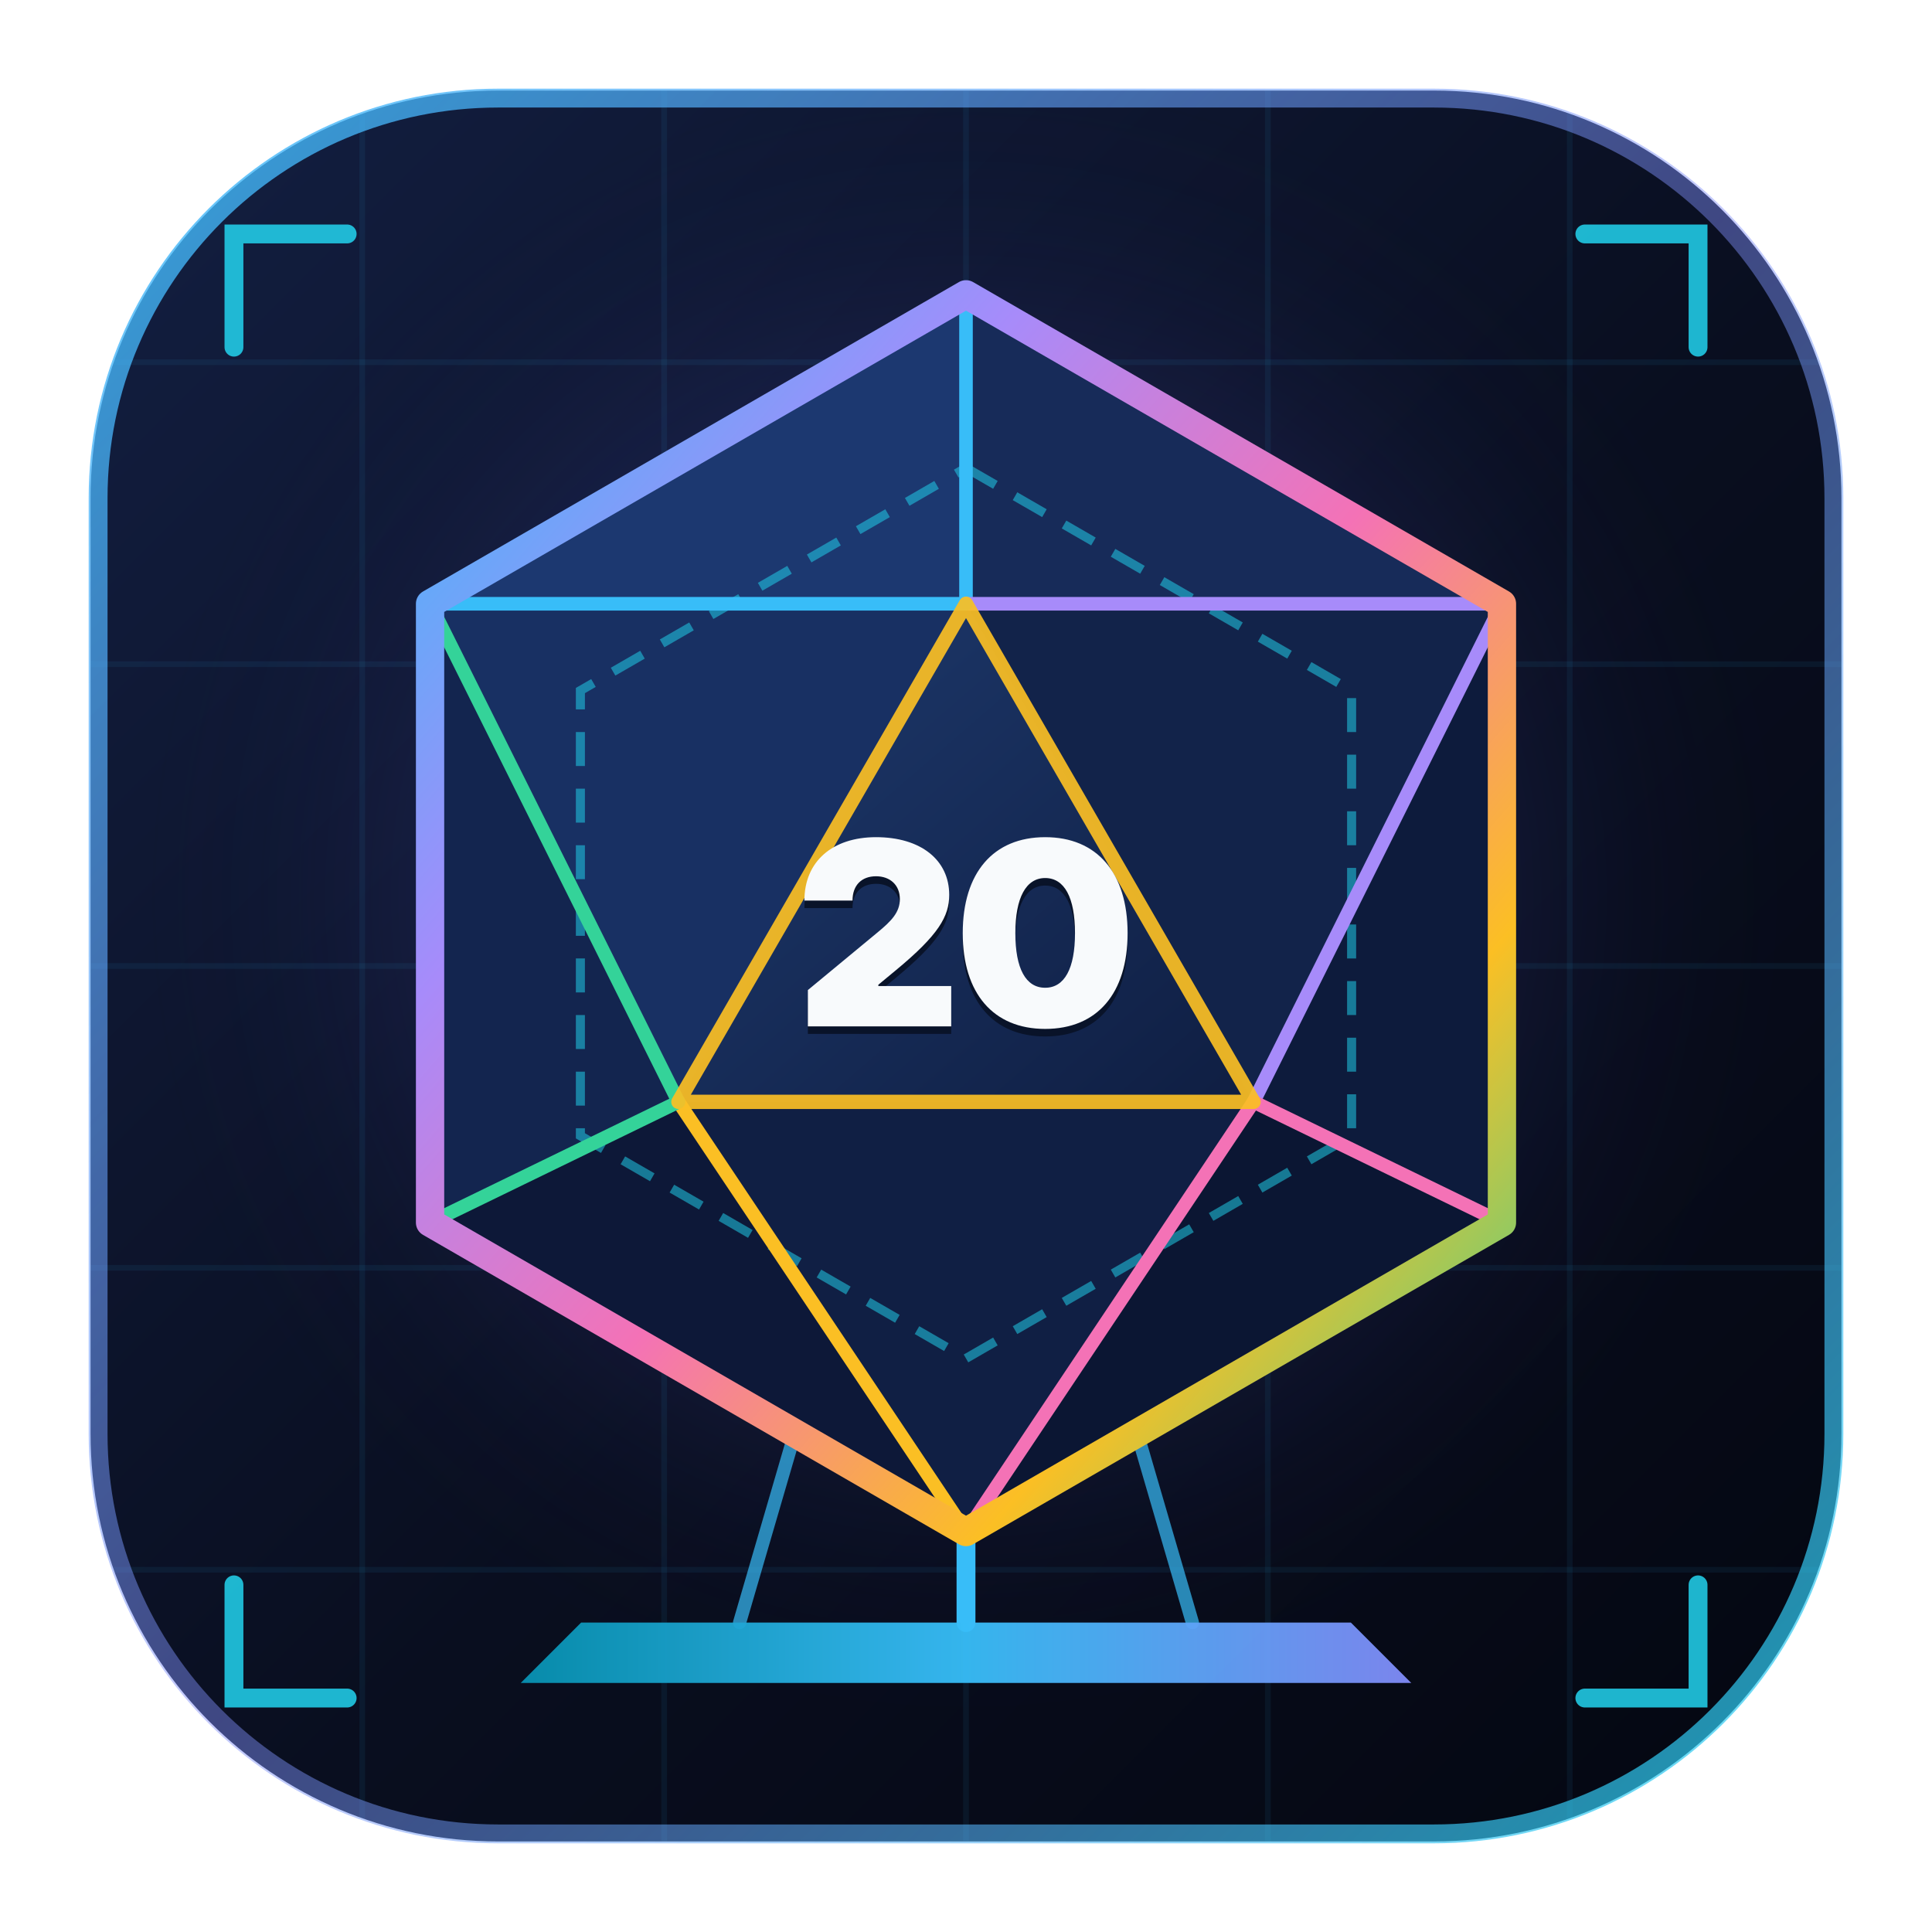
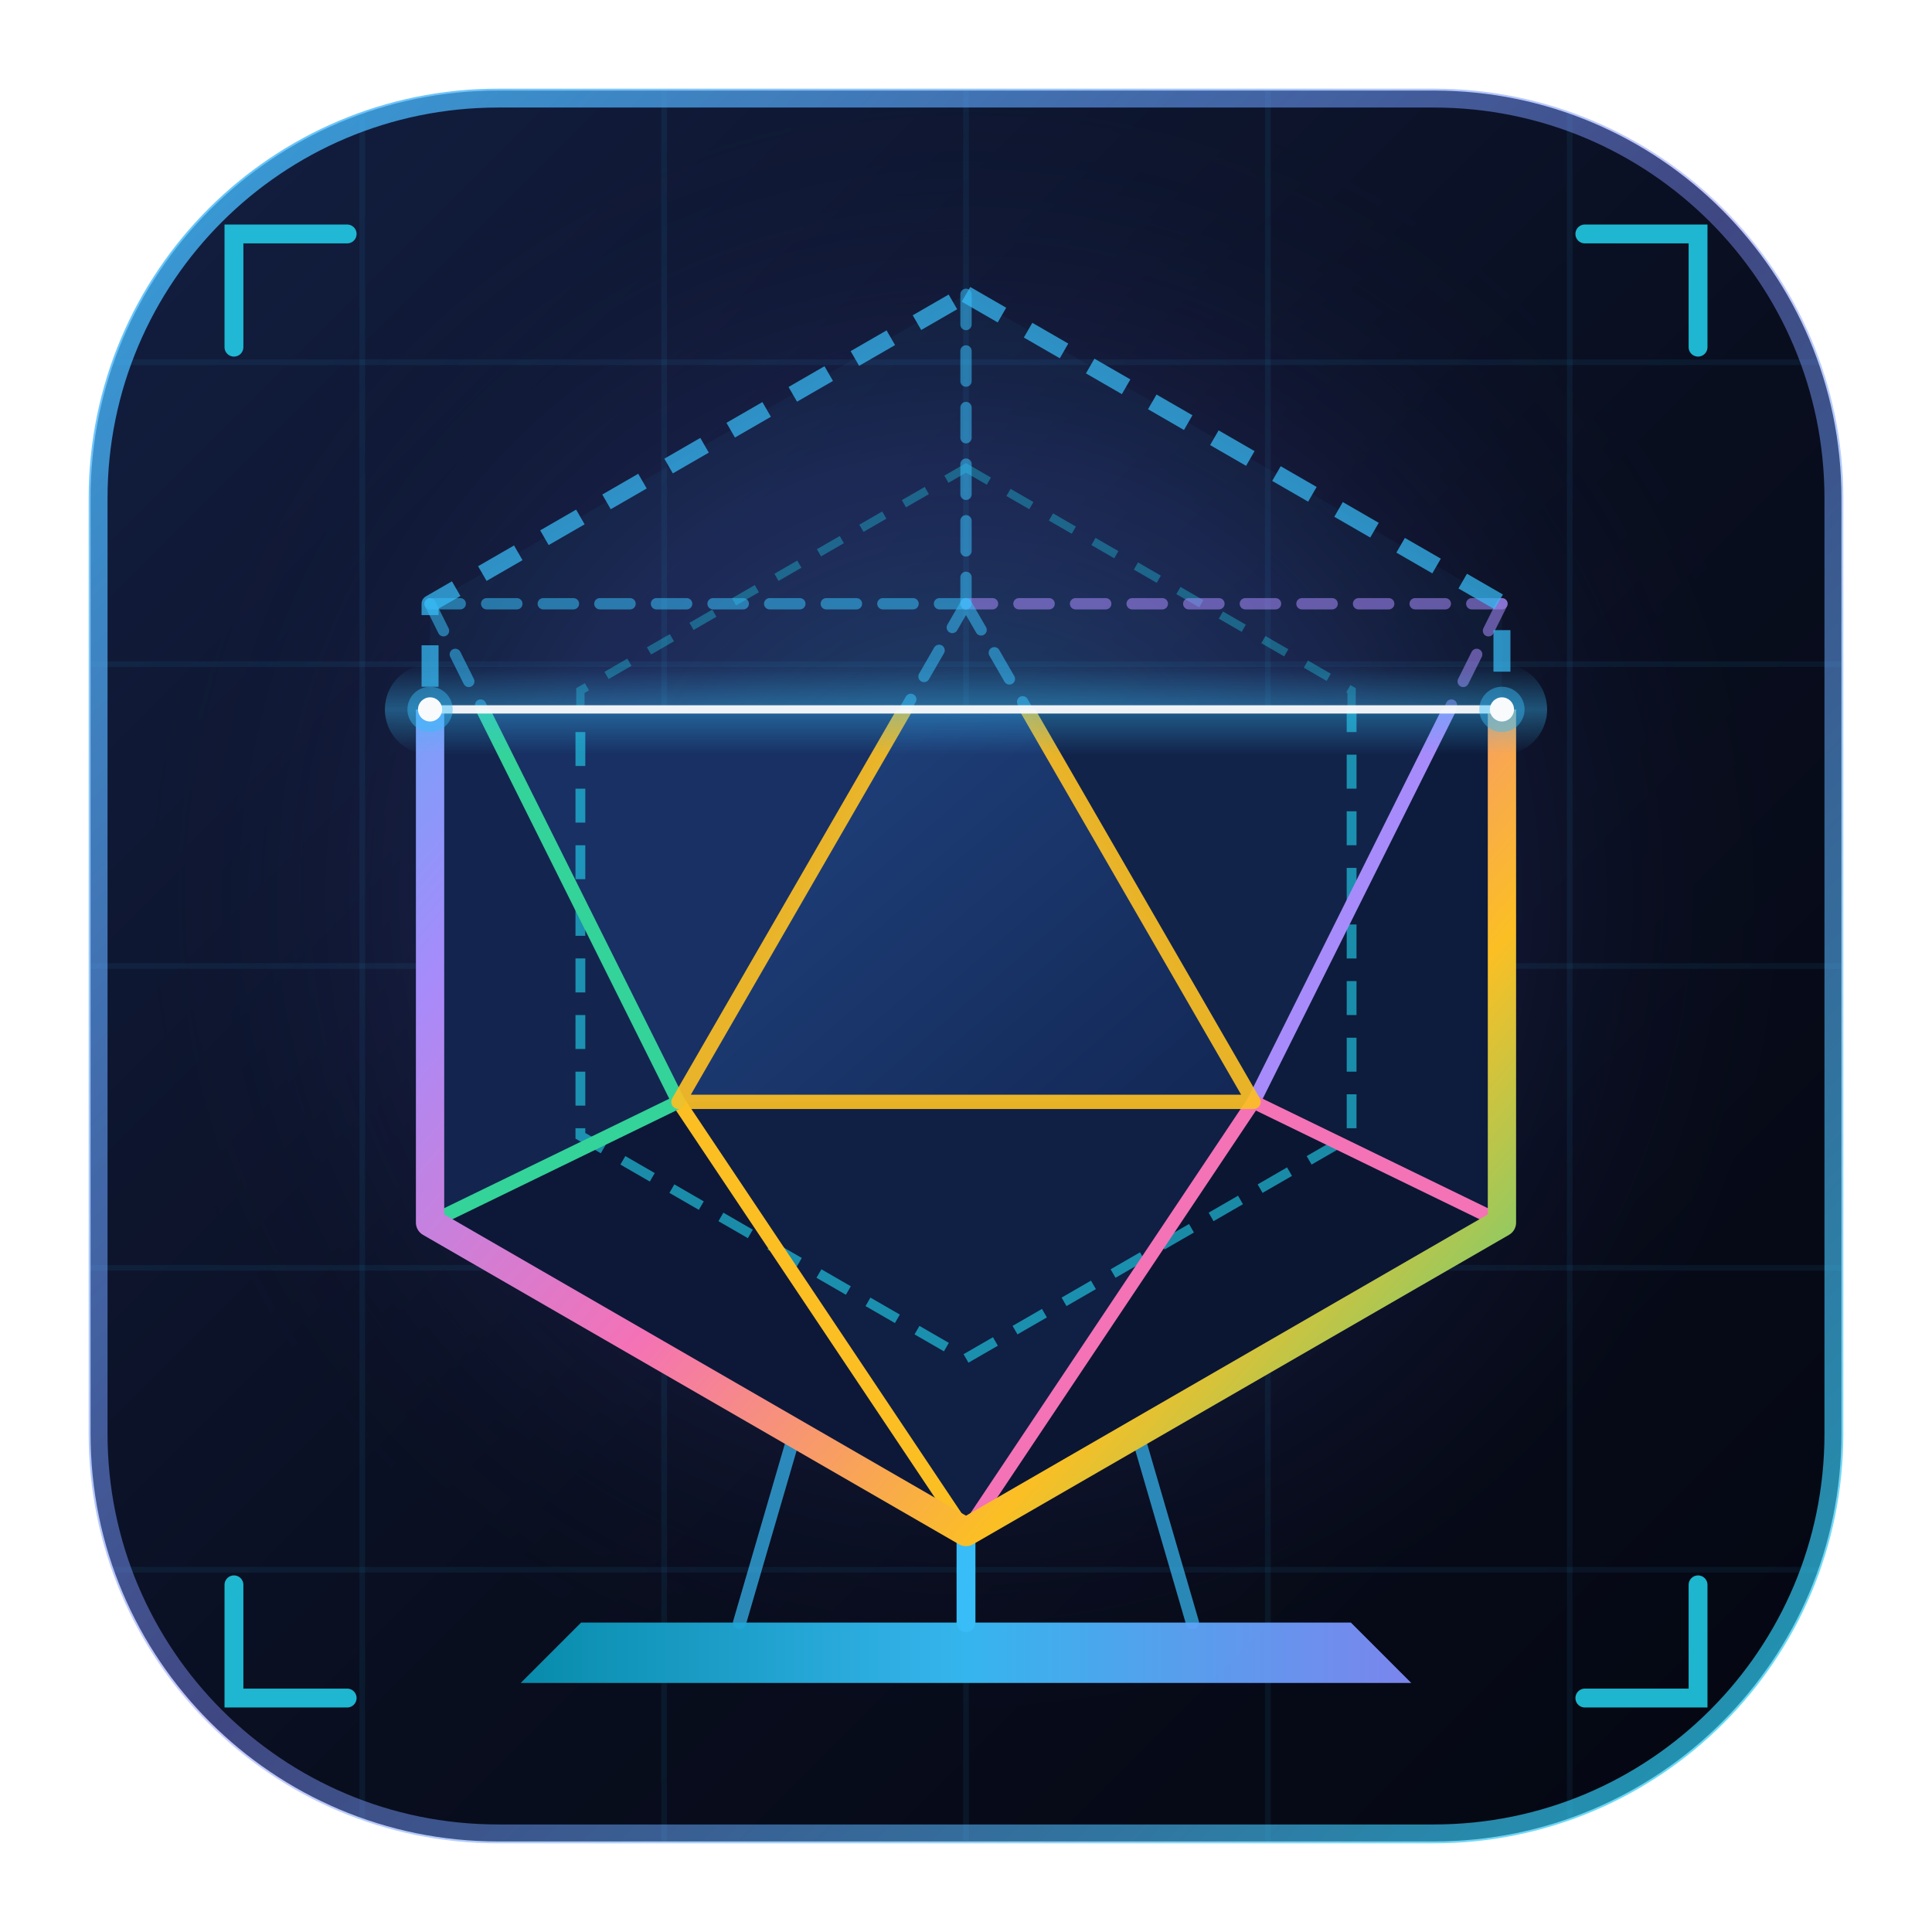
<svg xmlns="http://www.w3.org/2000/svg" viewBox="0 0 512 512" width="512" height="512" role="img" aria-label="Dice Chaos Masters Icon">
  <defs>
    <linearGradient id="dcm-bg" x1="0%" y1="0%" x2="100%" y2="100%">
      <stop offset="0%" stop-color="#131f42" />
      <stop offset="55%" stop-color="#090e1f" />
      <stop offset="100%" stop-color="#040711" />
    </linearGradient>
    <radialGradient id="dcm-glow" cx="50%" cy="46%" r="48%">
      <stop offset="0%" stop-color="#38bdf8" stop-opacity="0.34" />
      <stop offset="52%" stop-color="#6366f1" stop-opacity="0.16" />
      <stop offset="100%" stop-color="#090e1f" stop-opacity="0" />
    </radialGradient>
    <linearGradient id="dcm-border" x1="0%" y1="0%" x2="100%" y2="100%">
      <stop offset="0%" stop-color="#38bdf8" stop-opacity="0.85" />
      <stop offset="50%" stop-color="#818cf8" stop-opacity="0.45" />
      <stop offset="100%" stop-color="#22d3ee" stop-opacity="0.75" />
    </linearGradient>
    <linearGradient id="dcm-center-face" x1="0%" y1="0%" x2="100%" y2="100%">
-       <stop offset="0%" stop-color="#1e3a6e" />
-       <stop offset="100%" stop-color="#0f1e42" />
+       <stop offset="0%" stop-color="#234887" />
+       <stop offset="100%" stop-color="#122754" />
    </linearGradient>
    <linearGradient id="dcm-neon-rim" x1="0%" y1="0%" x2="100%" y2="100%">
      <stop offset="0%" stop-color="#38bdf8" />
      <stop offset="28%" stop-color="#a78bfa" />
      <stop offset="52%" stop-color="#f472b6" />
      <stop offset="76%" stop-color="#fbbf24" />
      <stop offset="100%" stop-color="#34d399" />
    </linearGradient>
    <linearGradient id="dcm-raft" x1="0%" y1="0%" x2="100%" y2="0%">
      <stop offset="0%" stop-color="#0891b2" />
      <stop offset="50%" stop-color="#38bdf8" />
      <stop offset="100%" stop-color="#818cf8" />
    </linearGradient>
+     <linearGradient id="dcm-cure-beam" x1="0%" y1="0%" x2="100%" y2="0%">
+       <stop offset="0%" stop-color="#22d3ee" />
+       <stop offset="35%" stop-color="#e0f2fe" />
+       <stop offset="50%" stop-color="#f8fafc" />
+       <stop offset="70%" stop-color="#e879f9" />
+       <stop offset="100%" stop-color="#22d3ee" />
+     </linearGradient>
+     <linearGradient id="dcm-cure-glow" x1="0%" y1="0%" x2="0%" y2="100%">
+       <stop offset="0%" stop-color="#38bdf8" stop-opacity="0" />
+       <stop offset="50%" stop-color="#38bdf8" stop-opacity="0.38" />
+       <stop offset="100%" stop-color="#38bdf8" stop-opacity="0" />
+     </linearGradient>
    <clipPath id="dcm-squircle">
      <rect x="24" y="24" width="464" height="464" rx="108" ry="108" />
+     </clipPath>
+     <clipPath id="dcm-printed-zone">
+       <rect x="0" y="188" width="512" height="324" />
+     </clipPath>
+     <clipPath id="dcm-wireframe-zone">
+       <rect x="0" y="0" width="512" height="188" />
+     </clipPath>
+     <clipPath id="dcm-d20-clip">
+       <polygon points="256,78 398.03,160 398.03,324 256,406 113.97,324 113.97,160" />
    </clipPath>
  </defs>
  <g clip-path="url(#dcm-squircle)">
    <rect x="24" y="24" width="464" height="464" rx="108" ry="108" fill="url(#dcm-bg)" />
    <rect x="24" y="24" width="464" height="464" rx="108" ry="108" fill="url(#dcm-glow)" />
    <g stroke="#38bdf8" stroke-opacity="0.07" stroke-width="1.5">
      <line x1="96" y1="24" x2="96" y2="488" />
      <line x1="176" y1="24" x2="176" y2="488" />
      <line x1="256" y1="24" x2="256" y2="488" />
      <line x1="336" y1="24" x2="336" y2="488" />
      <line x1="416" y1="24" x2="416" y2="488" />
      <line x1="24" y1="96" x2="488" y2="96" />
      <line x1="24" y1="176" x2="488" y2="176" />
      <line x1="24" y1="256" x2="488" y2="256" />
      <line x1="24" y1="336" x2="488" y2="336" />
      <line x1="24" y1="416" x2="488" y2="416" />
    </g>
    <g stroke="#22d3ee" stroke-width="5" stroke-linecap="round" opacity="0.85">
      <path d="M 62 92 L 62 62 L 92 62" fill="none" />
      <path d="M 420 62 L 450 62 L 450 92" fill="none" />
      <path d="M 62 420 L 62 450 L 92 450" fill="none" />
      <path d="M 420 450 L 450 450 L 450 420" fill="none" />
    </g>
    <g>
      <line x1="256" y1="406" x2="256" y2="430" stroke="#38bdf8" stroke-width="5" stroke-linecap="round" />
      <line x1="210" y1="382" x2="196" y2="430" stroke="#38bdf8" stroke-width="3.5" stroke-opacity="0.7" stroke-linecap="round" />
      <line x1="302" y1="382" x2="316" y2="430" stroke="#38bdf8" stroke-width="3.5" stroke-opacity="0.7" stroke-linecap="round" />
      <polygon points="154,430 358,430 374,446 138,446" fill="url(#dcm-raft)" opacity="0.95" />
    </g>
-     <polygon points="256,78 398.03,160 256,160" fill="#172b59" />
-     <polygon points="398.03,160 332.21,292 256,160" fill="#12234a" />
-     <polygon points="398.03,160 398.03,324 332.21,292" fill="#0d1b3c" />
-     <polygon points="398.03,324 256,406 332.21,292" fill="#0b1633" />
-     <polygon points="256,406 179.79,292 332.21,292" fill="#101f44" />
-     <polygon points="256,406 113.97,324 179.79,292" fill="#0d1838" />
-     <polygon points="113.97,324 113.97,160 179.79,292" fill="#13254f" />
-     <polygon points="113.97,160 256,160 179.79,292" fill="#183063" />
-     <polygon points="113.97,160 256,78 256,160" fill="#1c3870" />
-     <polygon points="256,160 332.21,292 179.79,292" fill="url(#dcm-center-face)" />
-     <polygon points="256,124 358.19,183 358.19,301 256,360 153.81,301 153.81,183" fill="none" stroke="#22d3ee" stroke-width="2.4" stroke-dasharray="9 6" stroke-opacity="0.52" />
-     <g stroke-width="3.6" stroke-linejoin="round" stroke-linecap="round">
-       <line x1="256" y1="78" x2="256" y2="160" stroke="#38bdf8" />
-       <line x1="398.03" y1="160" x2="256" y2="160" stroke="#a78bfa" />
-       <line x1="398.03" y1="160" x2="332.21" y2="292" stroke="#a78bfa" />
-       <line x1="398.03" y1="324" x2="332.21" y2="292" stroke="#f472b6" />
-       <line x1="256" y1="406" x2="332.21" y2="292" stroke="#f472b6" />
-       <line x1="256" y1="406" x2="179.79" y2="292" stroke="#fbbf24" />
-       <line x1="113.97" y1="324" x2="179.79" y2="292" stroke="#34d399" />
-       <line x1="113.97" y1="160" x2="179.79" y2="292" stroke="#34d399" />
-       <line x1="113.97" y1="160" x2="256" y2="160" stroke="#38bdf8" />
+     <g clip-path="url(#dcm-wireframe-zone)">
+       <polygon points="256,78 398.03,160 398.03,324 256,406 113.97,324 113.97,160" fill="#38bdf8" fill-opacity="0.045" />
+       <polygon points="256,124 358.19,183 358.19,301 256,360 153.81,301 153.81,183" fill="none" stroke="#22d3ee" stroke-width="2.2" stroke-dasharray="7 6" stroke-opacity="0.35" />
+       <g stroke-width="3" stroke-dasharray="8 7" stroke-opacity="0.55" stroke-linecap="round">
+         <line x1="256" y1="78" x2="256" y2="160" stroke="#38bdf8" />
+         <line x1="398.03" y1="160" x2="256" y2="160" stroke="#a78bfa" />
+         <line x1="398.03" y1="160" x2="332.21" y2="292" stroke="#a78bfa" />
+         <line x1="113.97" y1="160" x2="179.79" y2="292" stroke="#38bdf8" />
+         <line x1="113.97" y1="160" x2="256" y2="160" stroke="#38bdf8" />
+       </g>
+       <polygon points="256,160 332.21,292 179.79,292" fill="none" stroke="#38bdf8" stroke-width="3" stroke-dasharray="8 7" stroke-opacity="0.55" stroke-linejoin="round" stroke-linecap="round" />
+       <polygon points="256,78 398.03,160 398.03,324 256,406 113.97,324 113.97,160" fill="none" stroke="#38bdf8" stroke-width="4.5" stroke-dasharray="11 8" stroke-linejoin="round" stroke-opacity="0.72" />
    </g>
-     <polygon points="256,160 332.21,292 179.79,292" fill="none" stroke="#fbbf24" stroke-width="3.8" stroke-linejoin="round" stroke-opacity="0.92" />
-     <polygon points="256,78 398.03,160 398.03,324 256,406 113.97,324 113.97,160" fill="none" stroke="url(#dcm-neon-rim)" stroke-width="7.5" stroke-linejoin="round" />
-     <text x="256" y="272" text-anchor="middle" font-family="Segoe UI, Inter, Arial Black, sans-serif" font-weight="900" font-size="68" letter-spacing="-2" fill="#091329" transform="translate(0, 2)">20</text>
-     <text x="256" y="272" text-anchor="middle" font-family="Segoe UI, Inter, Arial Black, sans-serif" font-weight="900" font-size="68" letter-spacing="-2" fill="#f8fafc">20</text>
+     <g clip-path="url(#dcm-printed-zone)">
+       <polygon points="256,78 398.03,160 256,160" fill="#172b59" />
+       <polygon points="398.03,160 332.21,292 256,160" fill="#12234a" />
+       <polygon points="398.03,160 398.03,324 332.21,292" fill="#0d1b3c" />
+       <polygon points="398.03,324 256,406 332.21,292" fill="#0b1633" />
+       <polygon points="256,406 179.79,292 332.21,292" fill="#101f44" />
+       <polygon points="256,406 113.97,324 179.79,292" fill="#0d1838" />
+       <polygon points="113.97,324 113.97,160 179.79,292" fill="#13254f" />
+       <polygon points="113.97,160 256,160 179.79,292" fill="#183063" />
+       <polygon points="113.97,160 256,78 256,160" fill="#1c3870" />
+       <polygon points="256,160 332.21,292 179.79,292" fill="url(#dcm-center-face)" />
+       <g clip-path="url(#dcm-d20-clip)">
+ 
+       </g>
+       <polygon points="256,124 358.19,183 358.19,301 256,360 153.81,301 153.81,183" fill="none" stroke="#22d3ee" stroke-width="2.6" stroke-dasharray="9 6" stroke-opacity="0.62" />
+       <g stroke-width="3.6" stroke-linejoin="round" stroke-linecap="round">
+         <line x1="256" y1="78" x2="256" y2="160" stroke="#38bdf8" />
+         <line x1="398.03" y1="160" x2="256" y2="160" stroke="#a78bfa" />
+         <line x1="398.03" y1="160" x2="332.21" y2="292" stroke="#a78bfa" />
+         <line x1="398.03" y1="324" x2="332.21" y2="292" stroke="#f472b6" />
+         <line x1="256" y1="406" x2="332.21" y2="292" stroke="#f472b6" />
+         <line x1="256" y1="406" x2="179.79" y2="292" stroke="#fbbf24" />
+         <line x1="113.97" y1="324" x2="179.79" y2="292" stroke="#34d399" />
+         <line x1="113.97" y1="160" x2="179.79" y2="292" stroke="#34d399" />
+         <line x1="113.97" y1="160" x2="256" y2="160" stroke="#38bdf8" />
+       </g>
+       <polygon points="256,160 332.21,292 179.79,292" fill="none" stroke="#fbbf24" stroke-width="3.8" stroke-linejoin="round" stroke-opacity="0.92" />
+       <polygon points="256,78 398.03,160 398.03,324 256,406 113.97,324 113.97,160" fill="none" stroke="url(#dcm-neon-rim)" stroke-width="7.5" stroke-linejoin="round" />
+     </g>
+     <g>
+       <rect x="102" y="176" width="308" height="24" rx="12" fill="url(#dcm-cure-glow)" />
+       <line x1="102" y1="188" x2="410" y2="188" stroke="url(#dcm-cure-beam)" stroke-width="5.5" stroke-linecap="round" />
+       <line x1="114" y1="188" x2="398" y2="188" stroke="#f8fafc" stroke-width="2.2" stroke-linecap="round" opacity="0.95" />
+       <circle cx="113.97" cy="188" r="6" fill="#38bdf8" fill-opacity="0.45" />
+       <circle cx="113.97" cy="188" r="3.2" fill="#f8fafc" />
+       <circle cx="398.03" cy="188" r="6" fill="#38bdf8" fill-opacity="0.45" />
+       <circle cx="398.03" cy="188" r="3.2" fill="#f8fafc" />
+     </g>
  </g>
  <rect x="26" y="26" width="460" height="460" rx="106" ry="106" fill="none" stroke="url(#dcm-border)" stroke-width="5" />
</svg>
